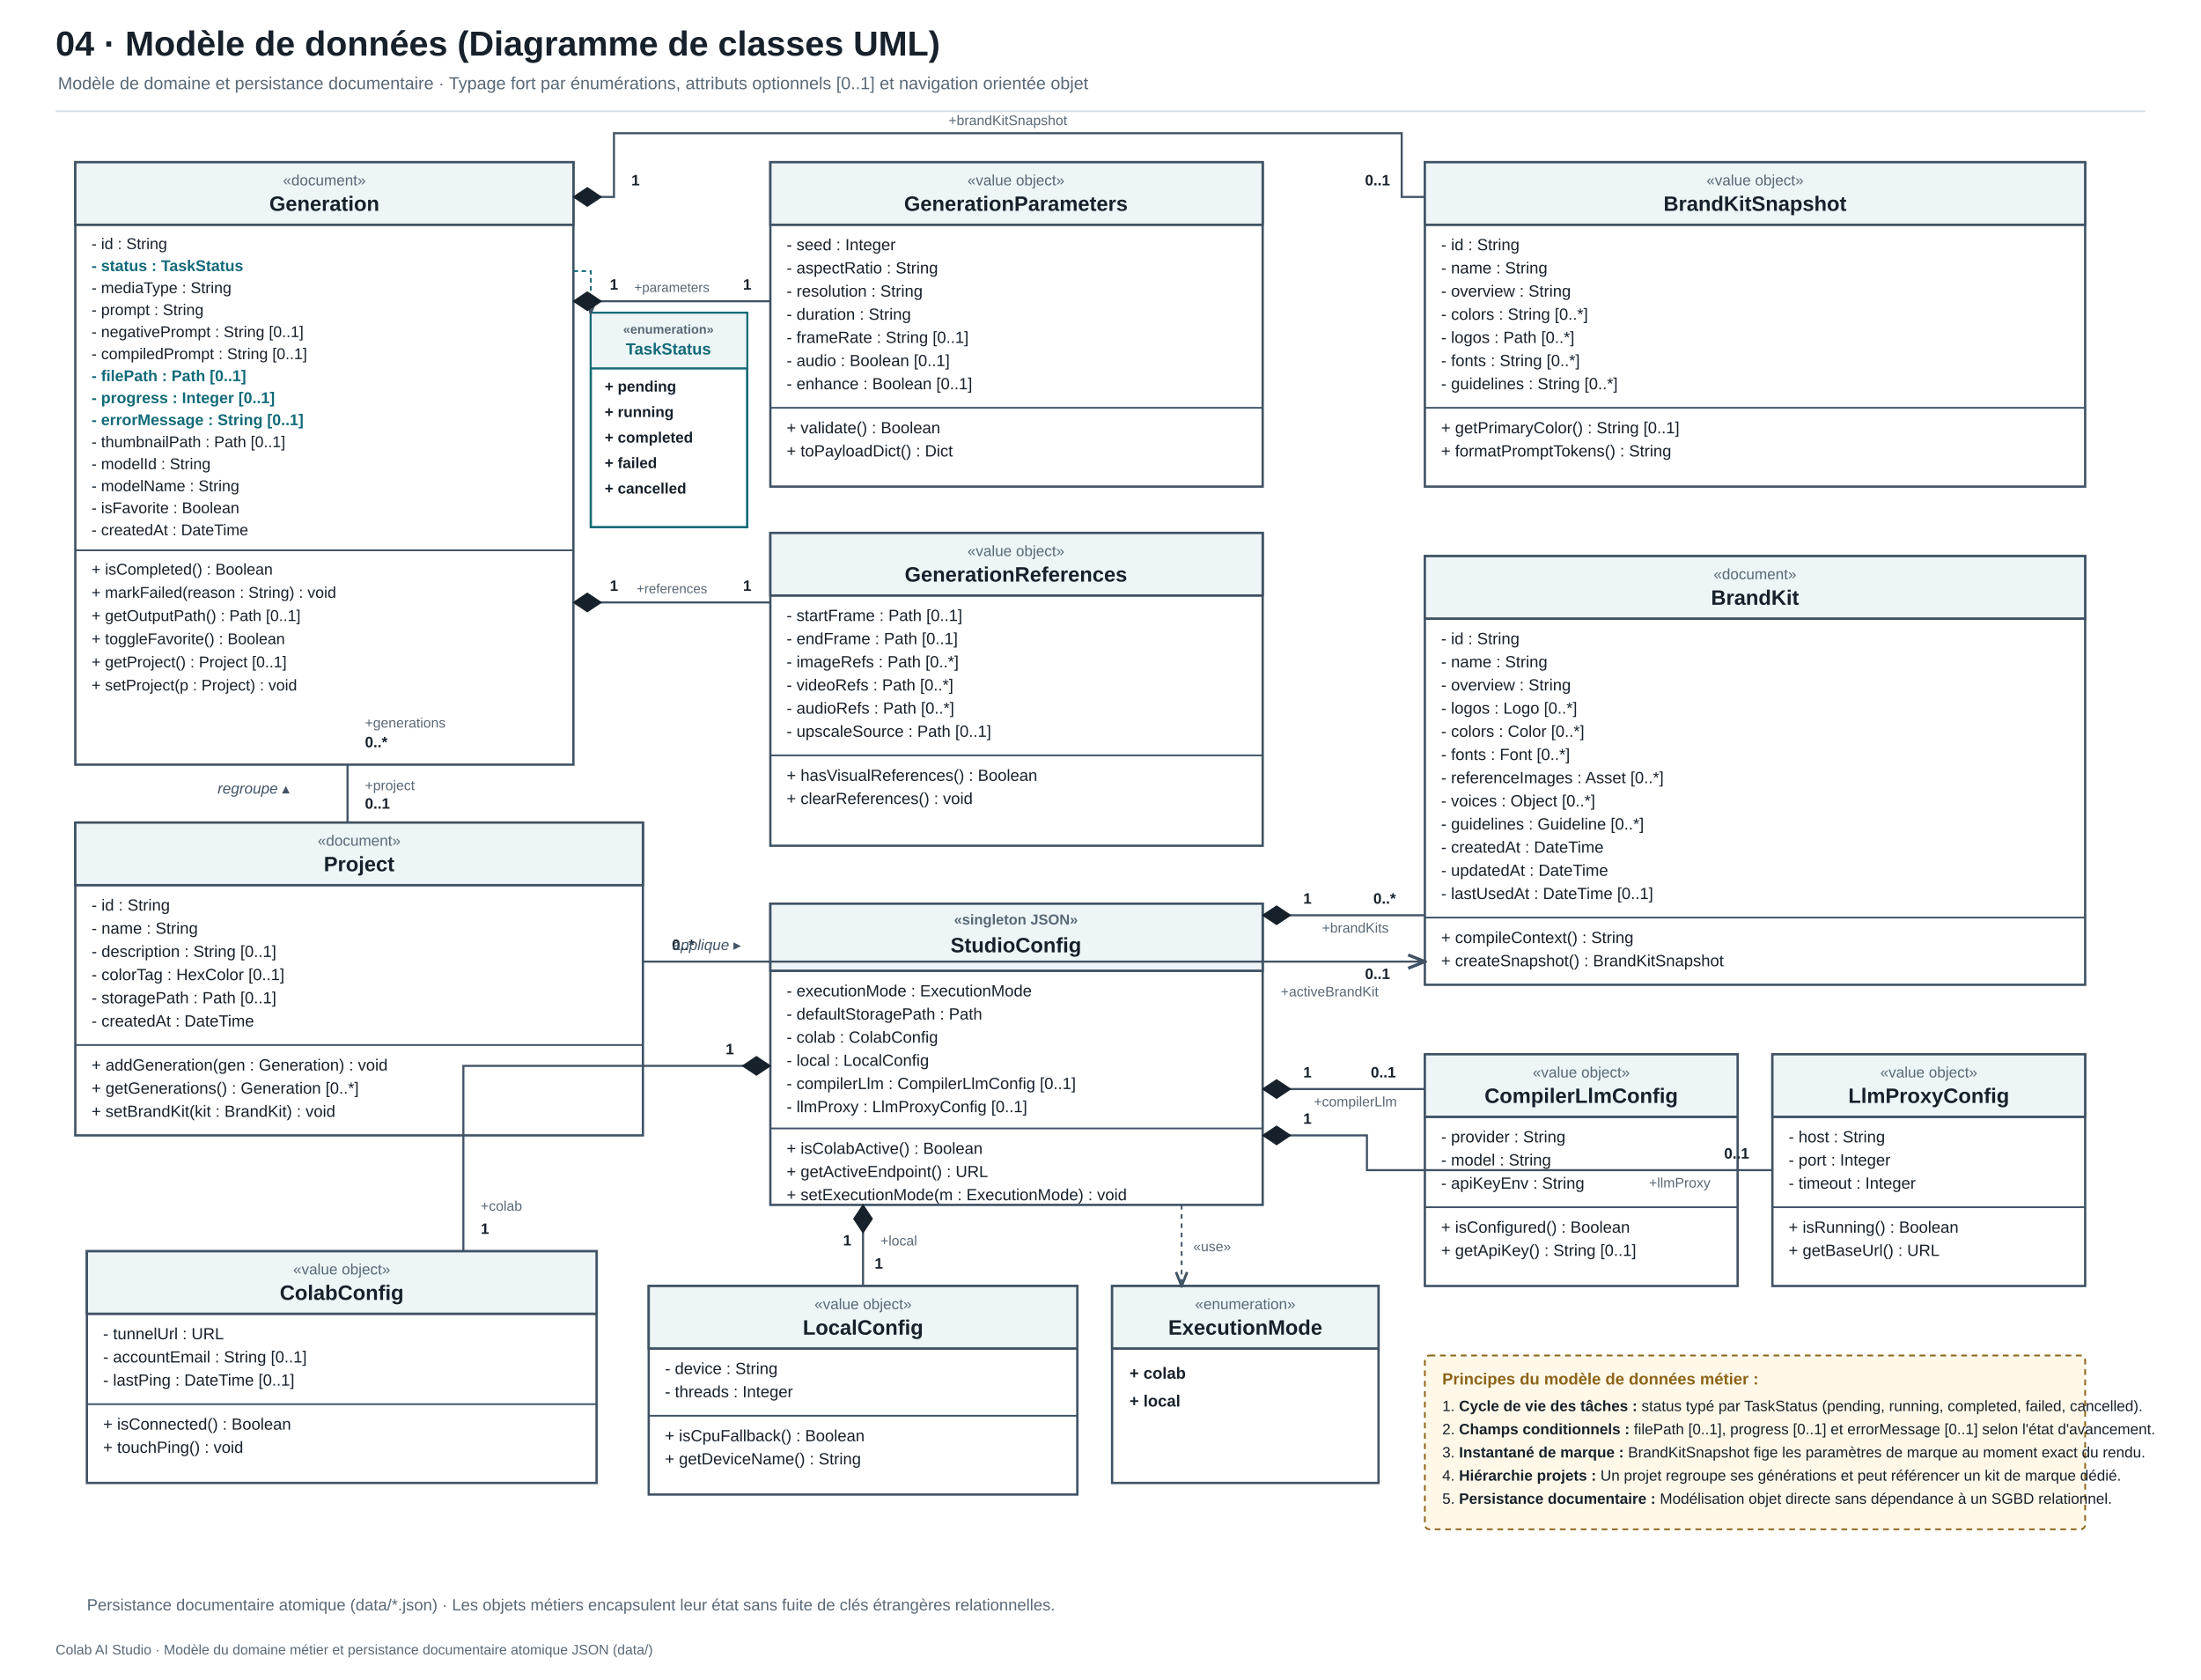
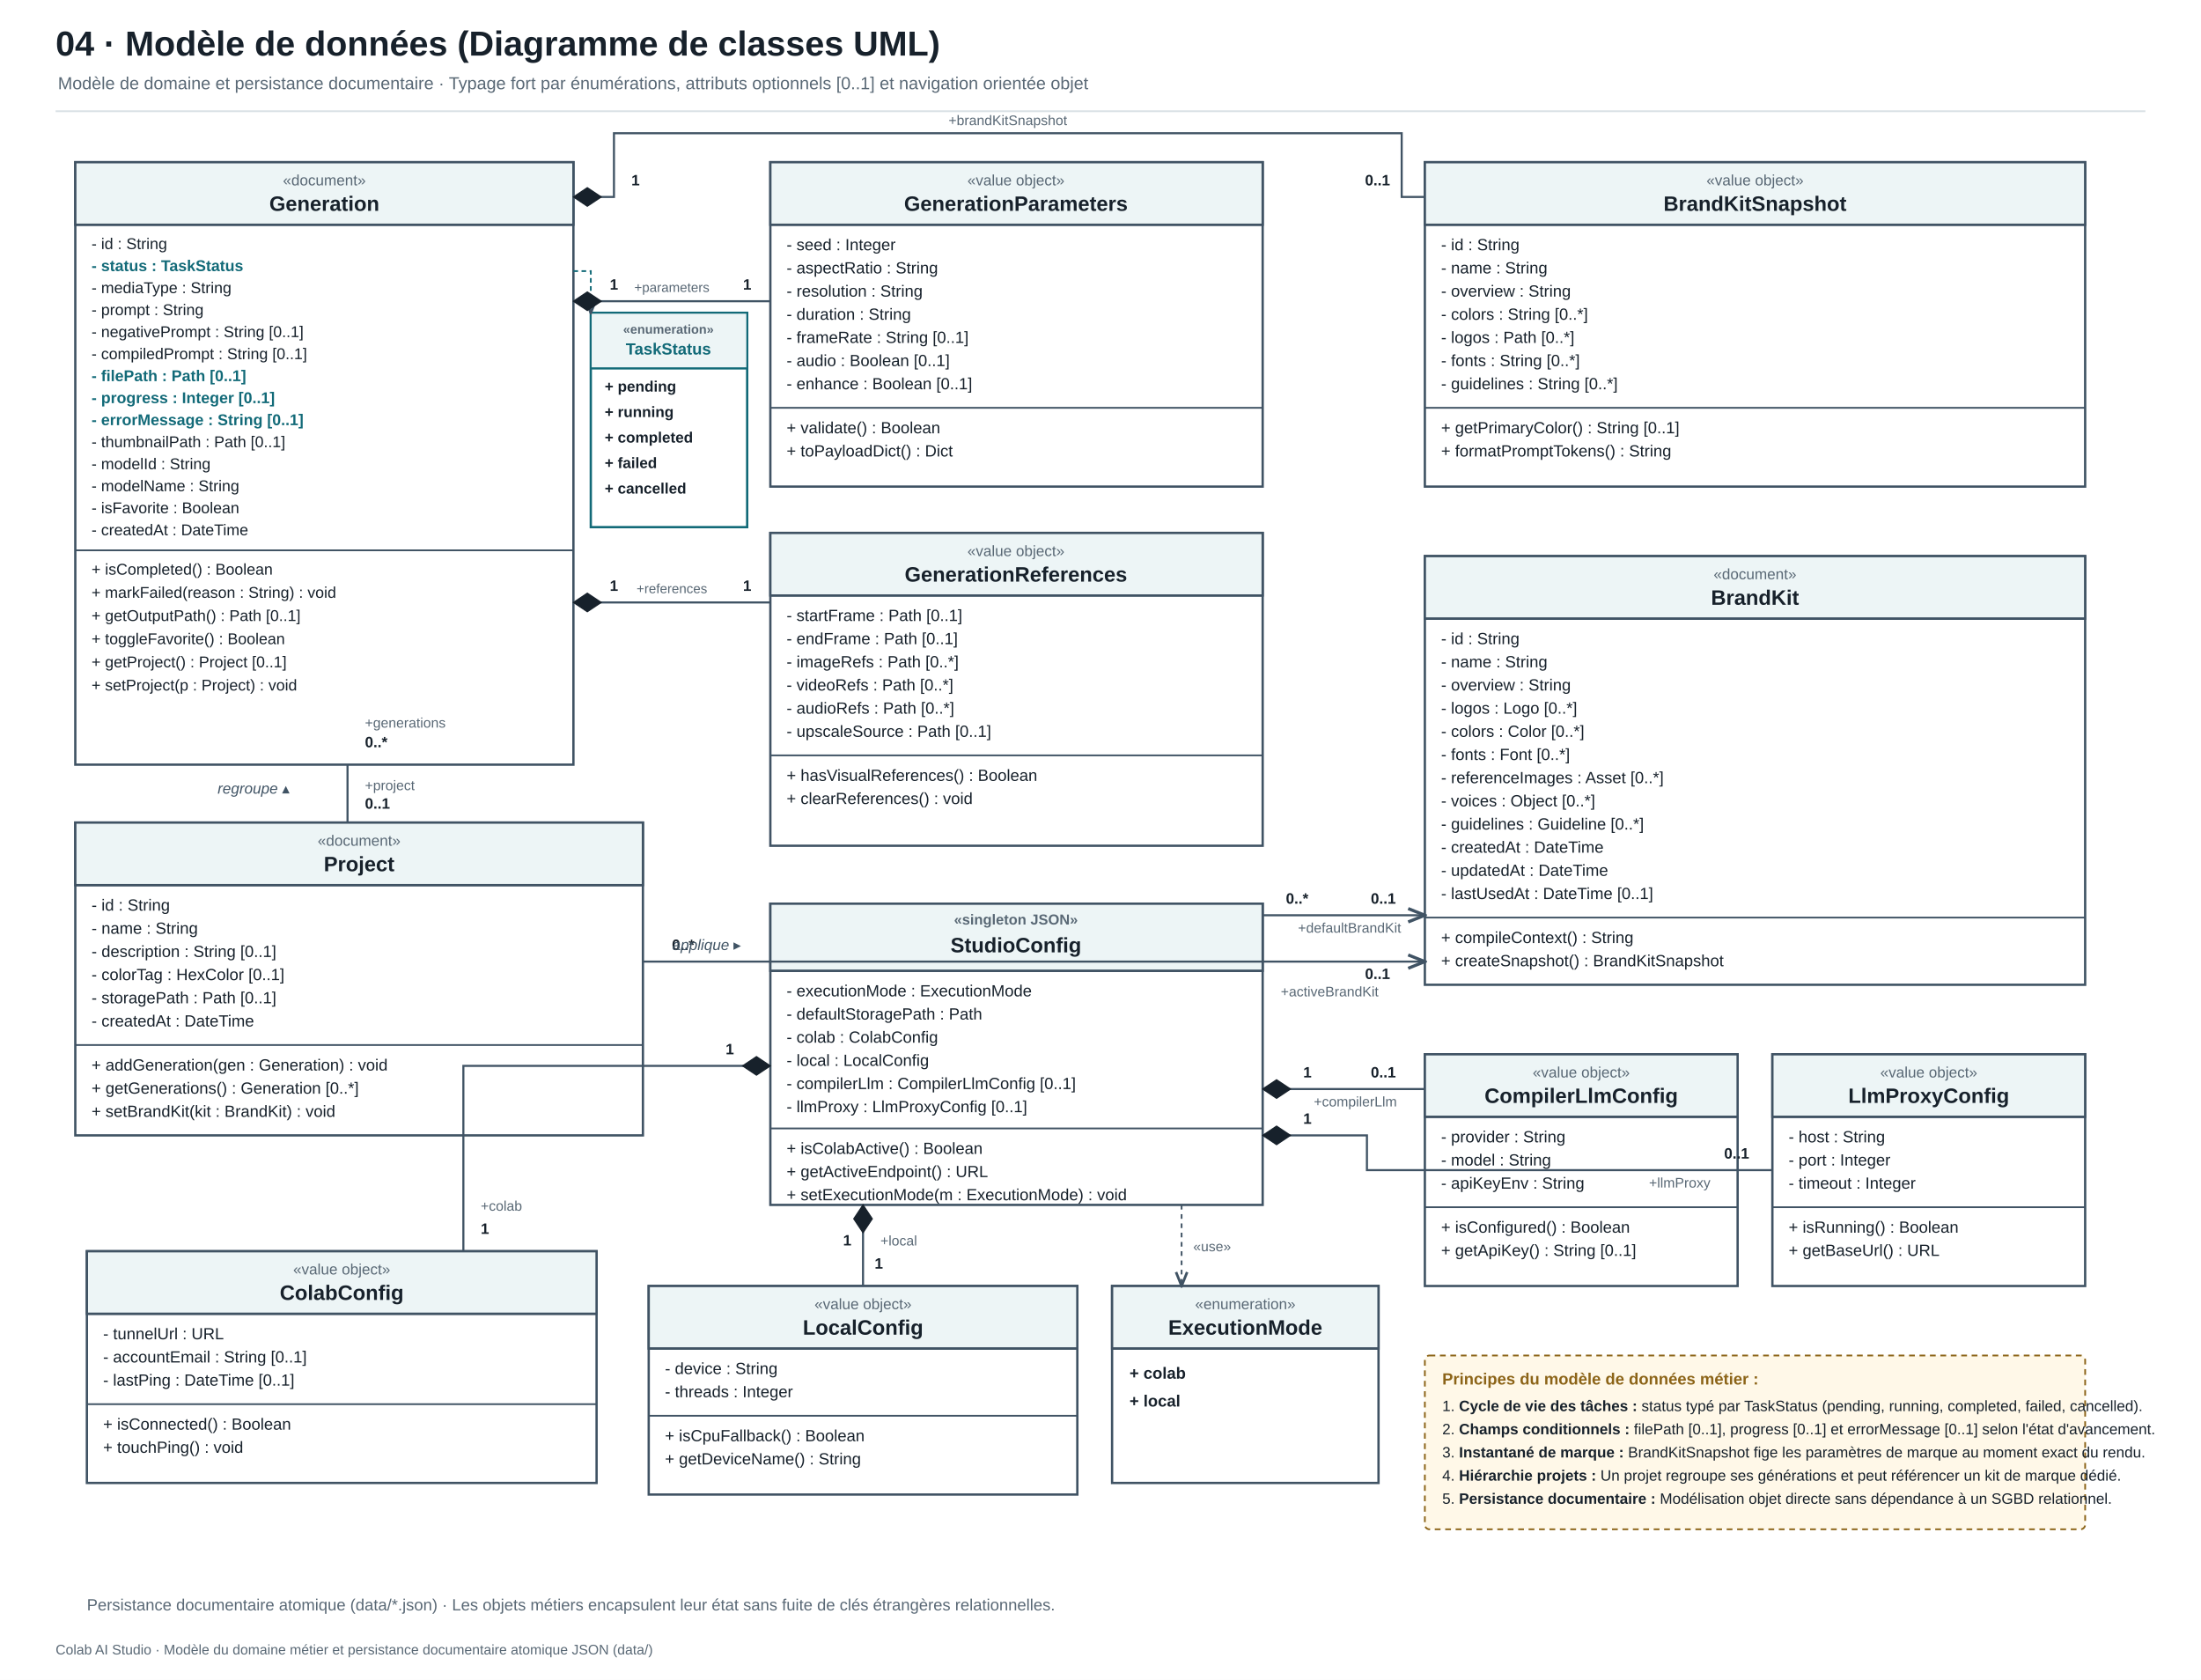
<svg xmlns="http://www.w3.org/2000/svg" width="1900" height="1450" viewBox="0 0 1900 1450">
  <defs>
    <marker id="arrow" markerWidth="10" markerHeight="8" refX="9" refY="4" orient="auto">
      <path d="M0 0 L10 4 L0 8 Z" fill="#405364" />
    </marker>
    <marker id="openArrow" markerWidth="10" markerHeight="8" refX="9" refY="4" orient="auto">
      <path d="M1 0.8 L9 4 L1 7.2" fill="none" stroke="#405364" stroke-width="1.5" />
    </marker>
    <marker id="triangle" markerWidth="14" markerHeight="14" refX="13" refY="7" orient="auto">
      <path d="M1 1 L13 7 L1 13 Z" fill="#FFFFFF" stroke="#405364" stroke-width="1.4" />
    </marker>
  </defs>
  <rect x="0" y="0" width="100%" height="100%" fill="#FFFFFF" />
  <text x="48" y="48" font-family="Arial, sans-serif" font-size="30" font-weight="700" fill="#17212B">04 · Modèle de données (Diagramme de classes UML)</text>
  <text x="50" y="77" font-family="Arial, sans-serif" font-size="15" fill="#596875">Modèle de domaine et persistance documentaire · Typage fort par énumérations, attributs optionnels [0..1] et navigation orientée objet</text>
  <line x1="48" y1="96" x2="1852" y2="96" stroke="#D8E0E5" stroke-width="1.5" />
  <rect x="65" y="140" width="430" height="520" rx="0" fill="#FFFFFF" stroke="#405364" stroke-width="2" />
  <rect x="65" y="140" width="430" height="54" rx="0" fill="#EDF5F6" stroke="#405364" stroke-width="2" />
  <line x1="65" y1="194" x2="495" y2="194" stroke="#405364" stroke-width="1.8" />
  <text x="280" y="160" text-anchor="middle" font-family="Arial, sans-serif" font-size="13" font-weight="400" fill="#596875">«document»</text>
  <text x="280" y="182" text-anchor="middle" font-family="Arial, sans-serif" font-size="18" font-weight="700" fill="#17212B">Generation</text>
  <text x="79" y="215" font-family="Arial, sans-serif" font-size="13.5" fill="#17212B">- id : String</text>
  <text x="79" y="234" font-family="Arial, sans-serif" font-size="13.5" font-weight="700" fill="#126A78">- status : TaskStatus</text>
  <text x="79" y="253" font-family="Arial, sans-serif" font-size="13.5" fill="#17212B">- mediaType : String</text>
  <text x="79" y="272" font-family="Arial, sans-serif" font-size="13.5" fill="#17212B">- prompt : String</text>
  <text x="79" y="291" font-family="Arial, sans-serif" font-size="13.5" fill="#17212B">- negativePrompt : String [0..1]</text>
  <text x="79" y="310" font-family="Arial, sans-serif" font-size="13.5" fill="#17212B">- compiledPrompt : String [0..1]</text>
  <text x="79" y="329" font-family="Arial, sans-serif" font-size="13.5" font-weight="700" fill="#126A78">- filePath : Path [0..1]</text>
  <text x="79" y="348" font-family="Arial, sans-serif" font-size="13.5" font-weight="700" fill="#126A78">- progress : Integer [0..1]</text>
  <text x="79" y="367" font-family="Arial, sans-serif" font-size="13.5" font-weight="700" fill="#126A78">- errorMessage : String [0..1]</text>
  <text x="79" y="386" font-family="Arial, sans-serif" font-size="13.5" fill="#17212B">- thumbnailPath : Path [0..1]</text>
  <text x="79" y="405" font-family="Arial, sans-serif" font-size="13.5" fill="#17212B">- modelId : String</text>
  <text x="79" y="424" font-family="Arial, sans-serif" font-size="13.5" fill="#17212B">- modelName : String</text>
  <text x="79" y="443" font-family="Arial, sans-serif" font-size="13.5" fill="#17212B">- isFavorite : Boolean</text>
  <text x="79" y="462" font-family="Arial, sans-serif" font-size="13.5" fill="#17212B">- createdAt : DateTime</text>
  <line x1="65" y1="475" x2="495" y2="475" stroke="#405364" stroke-width="1.5" />
  <text x="79" y="496" font-family="Arial, sans-serif" font-size="13.5" fill="#17212B">+ isCompleted() : Boolean</text>
  <text x="79" y="516" font-family="Arial, sans-serif" font-size="13.5" fill="#17212B">+ markFailed(reason : String) : void</text>
  <text x="79" y="536" font-family="Arial, sans-serif" font-size="13.5" fill="#17212B">+ getOutputPath() : Path [0..1]</text>
  <text x="79" y="556" font-family="Arial, sans-serif" font-size="13.5" fill="#17212B">+ toggleFavorite() : Boolean</text>
  <text x="79" y="576" font-family="Arial, sans-serif" font-size="13.5" fill="#17212B">+ getProject() : Project [0..1]</text>
  <text x="79" y="596" font-family="Arial, sans-serif" font-size="13.5" fill="#17212B">+ setProject(p : Project) : void</text>
  <rect x="510" y="270" width="135" height="185" rx="0" fill="#FFFFFF" stroke="#126A78" stroke-width="2" />
  <rect x="510" y="270" width="135" height="48" rx="0" fill="#EDF5F6" stroke="#126A78" stroke-width="1.5" />
  <line x1="510" y1="318" x2="645" y2="318" stroke="#126A78" stroke-width="1.5" />
  <text x="577" y="288" text-anchor="middle" font-family="Arial, sans-serif" font-size="11" font-weight="600" fill="#596875">«enumeration»</text>
  <text x="577" y="306" text-anchor="middle" font-family="Arial, sans-serif" font-size="14" font-weight="700" fill="#126A78">TaskStatus</text>
  <text x="522" y="338" font-family="Arial, sans-serif" font-size="13" font-weight="600" fill="#17212B">+ pending</text>
  <text x="522" y="360" font-family="Arial, sans-serif" font-size="13" font-weight="600" fill="#17212B">+ running</text>
  <text x="522" y="382" font-family="Arial, sans-serif" font-size="13" font-weight="600" fill="#17212B">+ completed</text>
  <text x="522" y="404" font-family="Arial, sans-serif" font-size="13" font-weight="600" fill="#17212B">+ failed</text>
  <text x="522" y="426" font-family="Arial, sans-serif" font-size="13" font-weight="600" fill="#17212B">+ cancelled</text>
  <path d="M495 234 L510 234 L510 270" fill="none" stroke="#126A78" stroke-width="1.5" stroke-dasharray="4 3" marker-end="url(#openArrow)" />
  <rect x="665" y="140" width="425" height="280" rx="0" fill="#FFFFFF" stroke="#405364" stroke-width="2" />
  <rect x="665" y="140" width="425" height="54" rx="0" fill="#EDF5F6" stroke="#405364" stroke-width="2" />
  <line x1="665" y1="194" x2="1090" y2="194" stroke="#405364" stroke-width="1.8" />
  <text x="877" y="160" text-anchor="middle" font-family="Arial, sans-serif" font-size="13" font-weight="400" fill="#596875">«value object»</text>
  <text x="877" y="182" text-anchor="middle" font-family="Arial, sans-serif" font-size="18" font-weight="700" fill="#17212B">GenerationParameters</text>
  <text x="679" y="216" font-family="Arial, sans-serif" font-size="14" fill="#17212B">- seed : Integer</text>
  <text x="679" y="236" font-family="Arial, sans-serif" font-size="14" fill="#17212B">- aspectRatio : String</text>
  <text x="679" y="256" font-family="Arial, sans-serif" font-size="14" fill="#17212B">- resolution : String</text>
  <text x="679" y="276" font-family="Arial, sans-serif" font-size="14" fill="#17212B">- duration : String</text>
  <text x="679" y="296" font-family="Arial, sans-serif" font-size="14" fill="#17212B">- frameRate : String [0..1]</text>
  <text x="679" y="316" font-family="Arial, sans-serif" font-size="14" fill="#17212B">- audio : Boolean [0..1]</text>
  <text x="679" y="336" font-family="Arial, sans-serif" font-size="14" fill="#17212B">- enhance : Boolean [0..1]</text>
  <line x1="665" y1="352" x2="1090" y2="352" stroke="#405364" stroke-width="1.5" />
  <text x="679" y="374" font-family="Arial, sans-serif" font-size="14" fill="#17212B">+ validate() : Boolean</text>
  <text x="679" y="394" font-family="Arial, sans-serif" font-size="14" fill="#17212B">+ toPayloadDict() : Dict</text>
  <rect x="665" y="460" width="425" height="270" rx="0" fill="#FFFFFF" stroke="#405364" stroke-width="2" />
  <rect x="665" y="460" width="425" height="54" rx="0" fill="#EDF5F6" stroke="#405364" stroke-width="2" />
  <line x1="665" y1="514" x2="1090" y2="514" stroke="#405364" stroke-width="1.8" />
  <text x="877" y="480" text-anchor="middle" font-family="Arial, sans-serif" font-size="13" font-weight="400" fill="#596875">«value object»</text>
  <text x="877" y="502" text-anchor="middle" font-family="Arial, sans-serif" font-size="18" font-weight="700" fill="#17212B">GenerationReferences</text>
  <text x="679" y="536" font-family="Arial, sans-serif" font-size="14" fill="#17212B">- startFrame : Path [0..1]</text>
  <text x="679" y="556" font-family="Arial, sans-serif" font-size="14" fill="#17212B">- endFrame : Path [0..1]</text>
  <text x="679" y="576" font-family="Arial, sans-serif" font-size="14" fill="#17212B">- imageRefs : Path [0..*]</text>
  <text x="679" y="596" font-family="Arial, sans-serif" font-size="14" fill="#17212B">- videoRefs : Path [0..*]</text>
  <text x="679" y="616" font-family="Arial, sans-serif" font-size="14" fill="#17212B">- audioRefs : Path [0..*]</text>
  <text x="679" y="636" font-family="Arial, sans-serif" font-size="14" fill="#17212B">- upscaleSource : Path [0..1]</text>
  <line x1="665" y1="652" x2="1090" y2="652" stroke="#405364" stroke-width="1.5" />
  <text x="679" y="674" font-family="Arial, sans-serif" font-size="14" fill="#17212B">+ hasVisualReferences() : Boolean</text>
  <text x="679" y="694" font-family="Arial, sans-serif" font-size="14" fill="#17212B">+ clearReferences() : void</text>
  <rect x="1230" y="140" width="570" height="280" rx="0" fill="#FFFFFF" stroke="#405364" stroke-width="2" />
  <rect x="1230" y="140" width="570" height="54" rx="0" fill="#EDF5F6" stroke="#405364" stroke-width="2" />
  <line x1="1230" y1="194" x2="1800" y2="194" stroke="#405364" stroke-width="1.8" />
  <text x="1515" y="160" text-anchor="middle" font-family="Arial, sans-serif" font-size="13" font-weight="400" fill="#596875">«value object»</text>
  <text x="1515" y="182" text-anchor="middle" font-family="Arial, sans-serif" font-size="18" font-weight="700" fill="#17212B">BrandKitSnapshot</text>
  <text x="1244" y="216" font-family="Arial, sans-serif" font-size="14" fill="#17212B">- id : String</text>
  <text x="1244" y="236" font-family="Arial, sans-serif" font-size="14" fill="#17212B">- name : String</text>
  <text x="1244" y="256" font-family="Arial, sans-serif" font-size="14" fill="#17212B">- overview : String</text>
  <text x="1244" y="276" font-family="Arial, sans-serif" font-size="14" fill="#17212B">- colors : String [0..*]</text>
  <text x="1244" y="296" font-family="Arial, sans-serif" font-size="14" fill="#17212B">- logos : Path [0..*]</text>
  <text x="1244" y="316" font-family="Arial, sans-serif" font-size="14" fill="#17212B">- fonts : String [0..*]</text>
  <text x="1244" y="336" font-family="Arial, sans-serif" font-size="14" fill="#17212B">- guidelines : String [0..*]</text>
  <line x1="1230" y1="352" x2="1800" y2="352" stroke="#405364" stroke-width="1.5" />
  <text x="1244" y="374" font-family="Arial, sans-serif" font-size="14" fill="#17212B">+ getPrimaryColor() : String [0..1]</text>
  <text x="1244" y="394" font-family="Arial, sans-serif" font-size="14" fill="#17212B">+ formatPromptTokens() : String</text>
  <rect x="65" y="710" width="490" height="270" rx="0" fill="#FFFFFF" stroke="#405364" stroke-width="2" />
  <rect x="65" y="710" width="490" height="54" rx="0" fill="#EDF5F6" stroke="#405364" stroke-width="2" />
  <line x1="65" y1="764" x2="555" y2="764" stroke="#405364" stroke-width="1.8" />
  <text x="310" y="730" text-anchor="middle" font-family="Arial, sans-serif" font-size="13" font-weight="400" fill="#596875">«document»</text>
  <text x="310" y="752" text-anchor="middle" font-family="Arial, sans-serif" font-size="18" font-weight="700" fill="#17212B">Project</text>
  <text x="79" y="786" font-family="Arial, sans-serif" font-size="14" fill="#17212B">- id : String</text>
  <text x="79" y="806" font-family="Arial, sans-serif" font-size="14" fill="#17212B">- name : String</text>
  <text x="79" y="826" font-family="Arial, sans-serif" font-size="14" fill="#17212B">- description : String [0..1]</text>
  <text x="79" y="846" font-family="Arial, sans-serif" font-size="14" fill="#17212B">- colorTag : HexColor [0..1]</text>
  <text x="79" y="866" font-family="Arial, sans-serif" font-size="14" fill="#17212B">- storagePath : Path [0..1]</text>
  <text x="79" y="886" font-family="Arial, sans-serif" font-size="14" fill="#17212B">- createdAt : DateTime</text>
  <line x1="65" y1="902" x2="555" y2="902" stroke="#405364" stroke-width="1.5" />
  <text x="79" y="924" font-family="Arial, sans-serif" font-size="14" fill="#17212B">+ addGeneration(gen : Generation) : void</text>
  <text x="79" y="944" font-family="Arial, sans-serif" font-size="14" fill="#17212B">+ getGenerations() : Generation [0..*]</text>
  <text x="79" y="964" font-family="Arial, sans-serif" font-size="14" fill="#17212B">+ setBrandKit(kit : BrandKit) : void</text>
  <rect x="1230" y="480" width="570" height="370" rx="0" fill="#FFFFFF" stroke="#405364" stroke-width="2" />
  <rect x="1230" y="480" width="570" height="54" rx="0" fill="#EDF5F6" stroke="#405364" stroke-width="2" />
  <line x1="1230" y1="534" x2="1800" y2="534" stroke="#405364" stroke-width="1.8" />
  <text x="1515" y="500" text-anchor="middle" font-family="Arial, sans-serif" font-size="13" font-weight="400" fill="#596875">«document»</text>
  <text x="1515" y="522" text-anchor="middle" font-family="Arial, sans-serif" font-size="18" font-weight="700" fill="#17212B">BrandKit</text>
  <text x="1244" y="556" font-family="Arial, sans-serif" font-size="14" fill="#17212B">- id : String</text>
  <text x="1244" y="576" font-family="Arial, sans-serif" font-size="14" fill="#17212B">- name : String</text>
  <text x="1244" y="596" font-family="Arial, sans-serif" font-size="14" fill="#17212B">- overview : String</text>
  <text x="1244" y="616" font-family="Arial, sans-serif" font-size="14" fill="#17212B">- logos : Logo [0..*]</text>
  <text x="1244" y="636" font-family="Arial, sans-serif" font-size="14" fill="#17212B">- colors : Color [0..*]</text>
  <text x="1244" y="656" font-family="Arial, sans-serif" font-size="14" fill="#17212B">- fonts : Font [0..*]</text>
  <text x="1244" y="676" font-family="Arial, sans-serif" font-size="14" fill="#17212B">- referenceImages : Asset [0..*]</text>
  <text x="1244" y="696" font-family="Arial, sans-serif" font-size="14" fill="#17212B">- voices : Object [0..*]</text>
  <text x="1244" y="716" font-family="Arial, sans-serif" font-size="14" fill="#17212B">- guidelines : Guideline [0..*]</text>
  <text x="1244" y="736" font-family="Arial, sans-serif" font-size="14" fill="#17212B">- createdAt : DateTime</text>
  <text x="1244" y="756" font-family="Arial, sans-serif" font-size="14" fill="#17212B">- updatedAt : DateTime</text>
  <text x="1244" y="776" font-family="Arial, sans-serif" font-size="14" fill="#17212B">- lastUsedAt : DateTime [0..1]</text>
  <line x1="1230" y1="792" x2="1800" y2="792" stroke="#405364" stroke-width="1.5" />
  <text x="1244" y="814" font-family="Arial, sans-serif" font-size="14" fill="#17212B">+ compileContext() : String</text>
  <text x="1244" y="834" font-family="Arial, sans-serif" font-size="14" fill="#17212B">+ createSnapshot() : BrandKitSnapshot</text>
  <rect x="665" y="780" width="425" height="260" rx="0" fill="#FFFFFF" stroke="#405364" stroke-width="2" />
  <rect x="665" y="780" width="425" height="58" rx="0" fill="#EDF5F6" stroke="#405364" stroke-width="2" />
  <line x1="665" y1="838" x2="1090" y2="838" stroke="#405364" stroke-width="1.8" />
  <text x="877" y="798" text-anchor="middle" font-family="Arial, sans-serif" font-size="12.5" font-weight="600" fill="#596875">«singleton JSON»</text>
  <text x="877" y="822" text-anchor="middle" font-family="Arial, sans-serif" font-size="18" font-weight="700" fill="#17212B">StudioConfig</text>
  <text x="679" y="860" font-family="Arial, sans-serif" font-size="14" fill="#17212B">- executionMode : ExecutionMode</text>
  <text x="679" y="880" font-family="Arial, sans-serif" font-size="14" fill="#17212B">- defaultStoragePath : Path</text>
  <text x="679" y="900" font-family="Arial, sans-serif" font-size="14" fill="#17212B">- colab : ColabConfig</text>
  <text x="679" y="920" font-family="Arial, sans-serif" font-size="14" fill="#17212B">- local : LocalConfig</text>
  <text x="679" y="940" font-family="Arial, sans-serif" font-size="14" fill="#17212B">- compilerLlm : CompilerLlmConfig [0..1]</text>
  <text x="679" y="960" font-family="Arial, sans-serif" font-size="14" fill="#17212B">- llmProxy : LlmProxyConfig [0..1]</text>
  <line x1="665" y1="974" x2="1090" y2="974" stroke="#405364" stroke-width="1.5" />
  <text x="679" y="996" font-family="Arial, sans-serif" font-size="14" fill="#17212B">+ isColabActive() : Boolean</text>
  <text x="679" y="1016" font-family="Arial, sans-serif" font-size="14" fill="#17212B">+ getActiveEndpoint() : URL</text>
  <text x="679" y="1036" font-family="Arial, sans-serif" font-size="14" fill="#17212B">+ setExecutionMode(m : ExecutionMode) : void</text>
  <rect x="75" y="1080" width="440" height="200" rx="0" fill="#FFFFFF" stroke="#405364" stroke-width="2" />
  <rect x="75" y="1080" width="440" height="54" rx="0" fill="#EDF5F6" stroke="#405364" stroke-width="2" />
  <line x1="75" y1="1134" x2="515" y2="1134" stroke="#405364" stroke-width="1.8" />
  <text x="295" y="1100" text-anchor="middle" font-family="Arial, sans-serif" font-size="13" font-weight="400" fill="#596875">«value object»</text>
  <text x="295" y="1122" text-anchor="middle" font-family="Arial, sans-serif" font-size="18" font-weight="700" fill="#17212B">ColabConfig</text>
  <text x="89" y="1156" font-family="Arial, sans-serif" font-size="14" fill="#17212B">- tunnelUrl : URL</text>
  <text x="89" y="1176" font-family="Arial, sans-serif" font-size="14" fill="#17212B">- accountEmail : String [0..1]</text>
  <text x="89" y="1196" font-family="Arial, sans-serif" font-size="14" fill="#17212B">- lastPing : DateTime [0..1]</text>
  <line x1="75" y1="1212" x2="515" y2="1212" stroke="#405364" stroke-width="1.5" />
  <text x="89" y="1234" font-family="Arial, sans-serif" font-size="14" fill="#17212B">+ isConnected() : Boolean</text>
  <text x="89" y="1254" font-family="Arial, sans-serif" font-size="14" fill="#17212B">+ touchPing() : void</text>
  <rect x="560" y="1110" width="370" height="180" rx="0" fill="#FFFFFF" stroke="#405364" stroke-width="2" />
  <rect x="560" y="1110" width="370" height="54" rx="0" fill="#EDF5F6" stroke="#405364" stroke-width="2" />
  <line x1="560" y1="1164" x2="930" y2="1164" stroke="#405364" stroke-width="1.8" />
  <text x="745" y="1130" text-anchor="middle" font-family="Arial, sans-serif" font-size="13" font-weight="400" fill="#596875">«value object»</text>
  <text x="745" y="1152" text-anchor="middle" font-family="Arial, sans-serif" font-size="18" font-weight="700" fill="#17212B">LocalConfig</text>
  <text x="574" y="1186" font-family="Arial, sans-serif" font-size="14" fill="#17212B">- device : String</text>
  <text x="574" y="1206" font-family="Arial, sans-serif" font-size="14" fill="#17212B">- threads : Integer</text>
  <line x1="560" y1="1222" x2="930" y2="1222" stroke="#405364" stroke-width="1.5" />
  <text x="574" y="1244" font-family="Arial, sans-serif" font-size="14" fill="#17212B">+ isCpuFallback() : Boolean</text>
  <text x="574" y="1264" font-family="Arial, sans-serif" font-size="14" fill="#17212B">+ getDeviceName() : String</text>
  <rect x="960" y="1110" width="230" height="170" rx="0" fill="#FFFFFF" stroke="#405364" stroke-width="2" />
  <rect x="960" y="1110" width="230" height="54" rx="0" fill="#EDF5F6" stroke="#405364" stroke-width="2" />
  <line x1="960" y1="1164" x2="1190" y2="1164" stroke="#405364" stroke-width="1.8" />
  <text x="1075" y="1130" text-anchor="middle" font-family="Arial, sans-serif" font-size="13" font-weight="400" fill="#596875">«enumeration»</text>
  <text x="1075" y="1152" text-anchor="middle" font-family="Arial, sans-serif" font-size="18" font-weight="700" fill="#17212B">ExecutionMode</text>
  <text x="975" y="1190" font-family="Arial, sans-serif" font-size="14" font-weight="600" fill="#17212B">+ colab</text>
  <text x="975" y="1214" font-family="Arial, sans-serif" font-size="14" font-weight="600" fill="#17212B">+ local</text>
  <rect x="1230" y="910" width="270" height="200" rx="0" fill="#FFFFFF" stroke="#405364" stroke-width="2" />
  <rect x="1230" y="910" width="270" height="54" rx="0" fill="#EDF5F6" stroke="#405364" stroke-width="2" />
  <line x1="1230" y1="964" x2="1500" y2="964" stroke="#405364" stroke-width="1.8" />
  <text x="1365" y="930" text-anchor="middle" font-family="Arial, sans-serif" font-size="13" font-weight="400" fill="#596875">«value object»</text>
  <text x="1365" y="952" text-anchor="middle" font-family="Arial, sans-serif" font-size="18" font-weight="700" fill="#17212B">CompilerLlmConfig</text>
  <text x="1244" y="986" font-family="Arial, sans-serif" font-size="14" fill="#17212B">- provider : String</text>
  <text x="1244" y="1006" font-family="Arial, sans-serif" font-size="14" fill="#17212B">- model : String</text>
  <text x="1244" y="1026" font-family="Arial, sans-serif" font-size="14" fill="#17212B">- apiKeyEnv : String</text>
  <line x1="1230" y1="1042" x2="1500" y2="1042" stroke="#405364" stroke-width="1.5" />
  <text x="1244" y="1064" font-family="Arial, sans-serif" font-size="14" fill="#17212B">+ isConfigured() : Boolean</text>
  <text x="1244" y="1084" font-family="Arial, sans-serif" font-size="14" fill="#17212B">+ getApiKey() : String [0..1]</text>
  <rect x="1530" y="910" width="270" height="200" rx="0" fill="#FFFFFF" stroke="#405364" stroke-width="2" />
  <rect x="1530" y="910" width="270" height="54" rx="0" fill="#EDF5F6" stroke="#405364" stroke-width="2" />
  <line x1="1530" y1="964" x2="1800" y2="964" stroke="#405364" stroke-width="1.8" />
  <text x="1665" y="930" text-anchor="middle" font-family="Arial, sans-serif" font-size="13" font-weight="400" fill="#596875">«value object»</text>
  <text x="1665" y="952" text-anchor="middle" font-family="Arial, sans-serif" font-size="18" font-weight="700" fill="#17212B">LlmProxyConfig</text>
  <text x="1544" y="986" font-family="Arial, sans-serif" font-size="14" fill="#17212B">- host : String</text>
  <text x="1544" y="1006" font-family="Arial, sans-serif" font-size="14" fill="#17212B">- port : Integer</text>
  <text x="1544" y="1026" font-family="Arial, sans-serif" font-size="14" fill="#17212B">- timeout : Integer</text>
  <line x1="1530" y1="1042" x2="1800" y2="1042" stroke="#405364" stroke-width="1.5" />
  <text x="1544" y="1064" font-family="Arial, sans-serif" font-size="14" fill="#17212B">+ isRunning() : Boolean</text>
  <text x="1544" y="1084" font-family="Arial, sans-serif" font-size="14" fill="#17212B">+ getBaseUrl() : URL</text>
  <path d="M495 260 L665 260" fill="none" stroke="#405364" stroke-width="1.8" />
  <polygon points="495,260 507,252 519,260 507,268" fill="#17212B" stroke="#17212B" stroke-width="1" />
  <text x="530" y="250" text-anchor="middle" font-family="Arial, sans-serif" font-size="13" font-weight="600" fill="#17212B">1</text>
  <text x="645" y="250" text-anchor="middle" font-family="Arial, sans-serif" font-size="13" font-weight="600" fill="#17212B">1</text>
  <text x="580" y="252" text-anchor="middle" font-family="Arial, sans-serif" font-size="11.5" fill="#596875">+parameters</text>
  <path d="M495 520 L665 520" fill="none" stroke="#405364" stroke-width="1.8" />
  <polygon points="495,520 507,512 519,520 507,528" fill="#17212B" stroke="#17212B" stroke-width="1" />
  <text x="530" y="510" text-anchor="middle" font-family="Arial, sans-serif" font-size="13" font-weight="600" fill="#17212B">1</text>
  <text x="645" y="510" text-anchor="middle" font-family="Arial, sans-serif" font-size="13" font-weight="600" fill="#17212B">1</text>
  <text x="580" y="512" text-anchor="middle" font-family="Arial, sans-serif" font-size="11.5" fill="#596875">+references</text>
  <path d="M495 170 L530 170 L530 115 L1210 115 L1210 170 L1230 170" fill="none" stroke="#405364" stroke-width="1.8" />
  <polygon points="495,170 507,162 519,170 507,178" fill="#17212B" stroke="#17212B" stroke-width="1" />
  <text x="545" y="160" text-anchor="start" font-family="Arial, sans-serif" font-size="13" font-weight="600" fill="#17212B">1</text>
  <text x="1200" y="160" text-anchor="end" font-family="Arial, sans-serif" font-size="13" font-weight="600" fill="#17212B">0..1</text>
  <text x="870" y="108" text-anchor="middle" font-family="Arial, sans-serif" font-size="12" fill="#596875">+brandKitSnapshot</text>
  <path d="M300 710 L300 660" fill="none" stroke="#405364" stroke-width="1.8" />
  <text x="315" y="698" text-anchor="start" font-family="Arial, sans-serif" font-size="13" font-weight="700" fill="#17212B">0..1</text>
  <text x="315" y="682" text-anchor="start" font-family="Arial, sans-serif" font-size="12" fill="#596875">+project</text>
  <text x="315" y="645" text-anchor="start" font-family="Arial, sans-serif" font-size="13" font-weight="700" fill="#17212B">0..*</text>
  <text x="315" y="628" text-anchor="start" font-family="Arial, sans-serif" font-size="12" fill="#596875">+generations</text>
  <text x="250" y="685" text-anchor="end" font-family="Arial, sans-serif" font-size="13" font-style="italic" fill="#405364">regroupe ▴</text>
  <path d="M555 830 L1230 830" fill="none" stroke="#405364" stroke-width="1.8" marker-end="url(#openArrow)" />
  <text x="580" y="820" text-anchor="start" font-family="Arial, sans-serif" font-size="13" font-weight="600" fill="#17212B">0..*</text>
  <text x="1200" y="845" text-anchor="end" font-family="Arial, sans-serif" font-size="13" font-weight="600" fill="#17212B">0..1</text>
  <text x="610" y="820" text-anchor="middle" font-family="Arial, sans-serif" font-size="13" font-style="italic" fill="#405364">applique ▸</text>
  <text x="1190" y="860" text-anchor="end" font-family="Arial, sans-serif" font-size="12" fill="#596875">+activeBrandKit</text>
-   <path d="M1090 790 L1230 790" fill="none" stroke="#405364" stroke-width="1.8" />
-   <polygon points="1090,790 1102,782 1114,790 1102,798" fill="#17212B" stroke="#17212B" stroke-width="1" />
-   <text x="1125" y="780" text-anchor="start" font-family="Arial, sans-serif" font-size="13" font-weight="600" fill="#17212B">1</text>
-   <text x="1205" y="780" text-anchor="end" font-family="Arial, sans-serif" font-size="13" font-weight="600" fill="#17212B">0..*</text>
-   <text x="1170" y="805" text-anchor="middle" font-family="Arial, sans-serif" font-size="12" fill="#596875">+brandKits</text>
+   <path d="M1090 790 L1230 790" fill="none" stroke="#405364" stroke-width="1.8" marker-end="url(#openArrow)" />
+   <text x="1110" y="780" text-anchor="start" font-family="Arial, sans-serif" font-size="13" font-weight="600" fill="#17212B">0..*</text>
+   <text x="1205" y="780" text-anchor="end" font-family="Arial, sans-serif" font-size="13" font-weight="600" fill="#17212B">0..1</text>
+   <text x="1165" y="805" text-anchor="middle" font-family="Arial, sans-serif" font-size="12" fill="#596875">+defaultBrandKit</text>
  <path d="M665 920 L400 920 L400 1080" fill="none" stroke="#405364" stroke-width="1.8" />
  <polygon points="665,920 653,912 641,920 653,928" fill="#17212B" stroke="#17212B" stroke-width="1" />
  <text x="630" y="910" text-anchor="middle" font-family="Arial, sans-serif" font-size="13" font-weight="600" fill="#17212B">1</text>
  <text x="415" y="1065" text-anchor="start" font-family="Arial, sans-serif" font-size="13" font-weight="600" fill="#17212B">1</text>
  <text x="415" y="1045" text-anchor="start" font-family="Arial, sans-serif" font-size="12" fill="#596875">+colab</text>
  <path d="M745 1040 L745 1110" fill="none" stroke="#405364" stroke-width="1.8" />
  <polygon points="745,1040 737,1052 745,1064 753,1052" fill="#17212B" stroke="#17212B" stroke-width="1" />
  <text x="735" y="1075" text-anchor="end" font-family="Arial, sans-serif" font-size="13" font-weight="600" fill="#17212B">1</text>
  <text x="755" y="1095" text-anchor="start" font-family="Arial, sans-serif" font-size="13" font-weight="600" fill="#17212B">1</text>
  <text x="760" y="1075" text-anchor="start" font-family="Arial, sans-serif" font-size="12" fill="#596875">+local</text>
  <path d="M1020 1040 L1020 1110" fill="none" stroke="#405364" stroke-width="1.5" stroke-dasharray="4,4" marker-end="url(#openArrow)" />
  <text x="1030" y="1080" font-family="Arial, sans-serif" font-size="12" fill="#596875">«use»</text>
  <path d="M1090 940 L1230 940" fill="none" stroke="#405364" stroke-width="1.8" />
  <polygon points="1090,940 1102,932 1114,940 1102,948" fill="#17212B" stroke="#17212B" stroke-width="1" />
  <text x="1125" y="930" text-anchor="start" font-family="Arial, sans-serif" font-size="13" font-weight="600" fill="#17212B">1</text>
  <text x="1205" y="930" text-anchor="end" font-family="Arial, sans-serif" font-size="13" font-weight="600" fill="#17212B">0..1</text>
  <text x="1170" y="955" text-anchor="middle" font-family="Arial, sans-serif" font-size="12" fill="#596875">+compilerLlm</text>
  <path d="M1090 980 L1180 980 L1180 1010 L1530 1010" fill="none" stroke="#405364" stroke-width="1.8" />
  <polygon points="1090,980 1102,972 1114,980 1102,988" fill="#17212B" stroke="#17212B" stroke-width="1" />
  <text x="1125" y="970" text-anchor="start" font-family="Arial, sans-serif" font-size="13" font-weight="600" fill="#17212B">1</text>
  <text x="1510" y="1000" text-anchor="end" font-family="Arial, sans-serif" font-size="13" font-weight="600" fill="#17212B">0..1</text>
  <text x="1450" y="1025" text-anchor="middle" font-family="Arial, sans-serif" font-size="12" fill="#596875">+llmProxy</text>
  <rect x="1230" y="1170" width="570" height="150" rx="4" fill="#FFF8E8" stroke="#8C6418" stroke-width="1.5" stroke-dasharray="5 4" />
  <text x="1245" y="1195" font-family="Arial, sans-serif" font-size="14" font-weight="700" fill="#8C6418">Principes du modèle de données métier :</text>
  <text x="1245" y="1218" font-family="Arial, sans-serif" font-size="13" fill="#17212B">1. <tspan font-weight="600">Cycle de vie des tâches :</tspan> status typé par TaskStatus (pending, running, completed, failed, cancelled).</text>
  <text x="1245" y="1238" font-family="Arial, sans-serif" font-size="13" fill="#17212B">2. <tspan font-weight="600">Champs conditionnels :</tspan> filePath [0..1], progress [0..1] et errorMessage [0..1] selon l'état d'avancement.</text>
  <text x="1245" y="1258" font-family="Arial, sans-serif" font-size="13" fill="#17212B">3. <tspan font-weight="600">Instantané de marque :</tspan> BrandKitSnapshot fige les paramètres de marque au moment exact du rendu.</text>
  <text x="1245" y="1278" font-family="Arial, sans-serif" font-size="13" fill="#17212B">4. <tspan font-weight="600">Hiérarchie projets :</tspan> Un projet regroupe ses générations et peut référencer un kit de marque dédié.</text>
  <text x="1245" y="1298" font-family="Arial, sans-serif" font-size="13" fill="#17212B">5. <tspan font-weight="600">Persistance documentaire :</tspan> Modélisation objet directe sans dépendance à un SGBD relationnel.</text>
  <text x="75" y="1390" text-anchor="start" font-family="Arial, sans-serif" font-size="14" font-weight="400" fill="#596875">Persistance documentaire atomique (data/*.json) · Les objets métiers encapsulent leur état sans fuite de clés étrangères relationnelles.</text>
  <text x="48" y="1428" text-anchor="start" font-family="Arial, sans-serif" font-size="12" font-weight="400" fill="#596875">Colab AI Studio · Modèle du domaine métier et persistance documentaire atomique JSON (data/)</text>
</svg>
